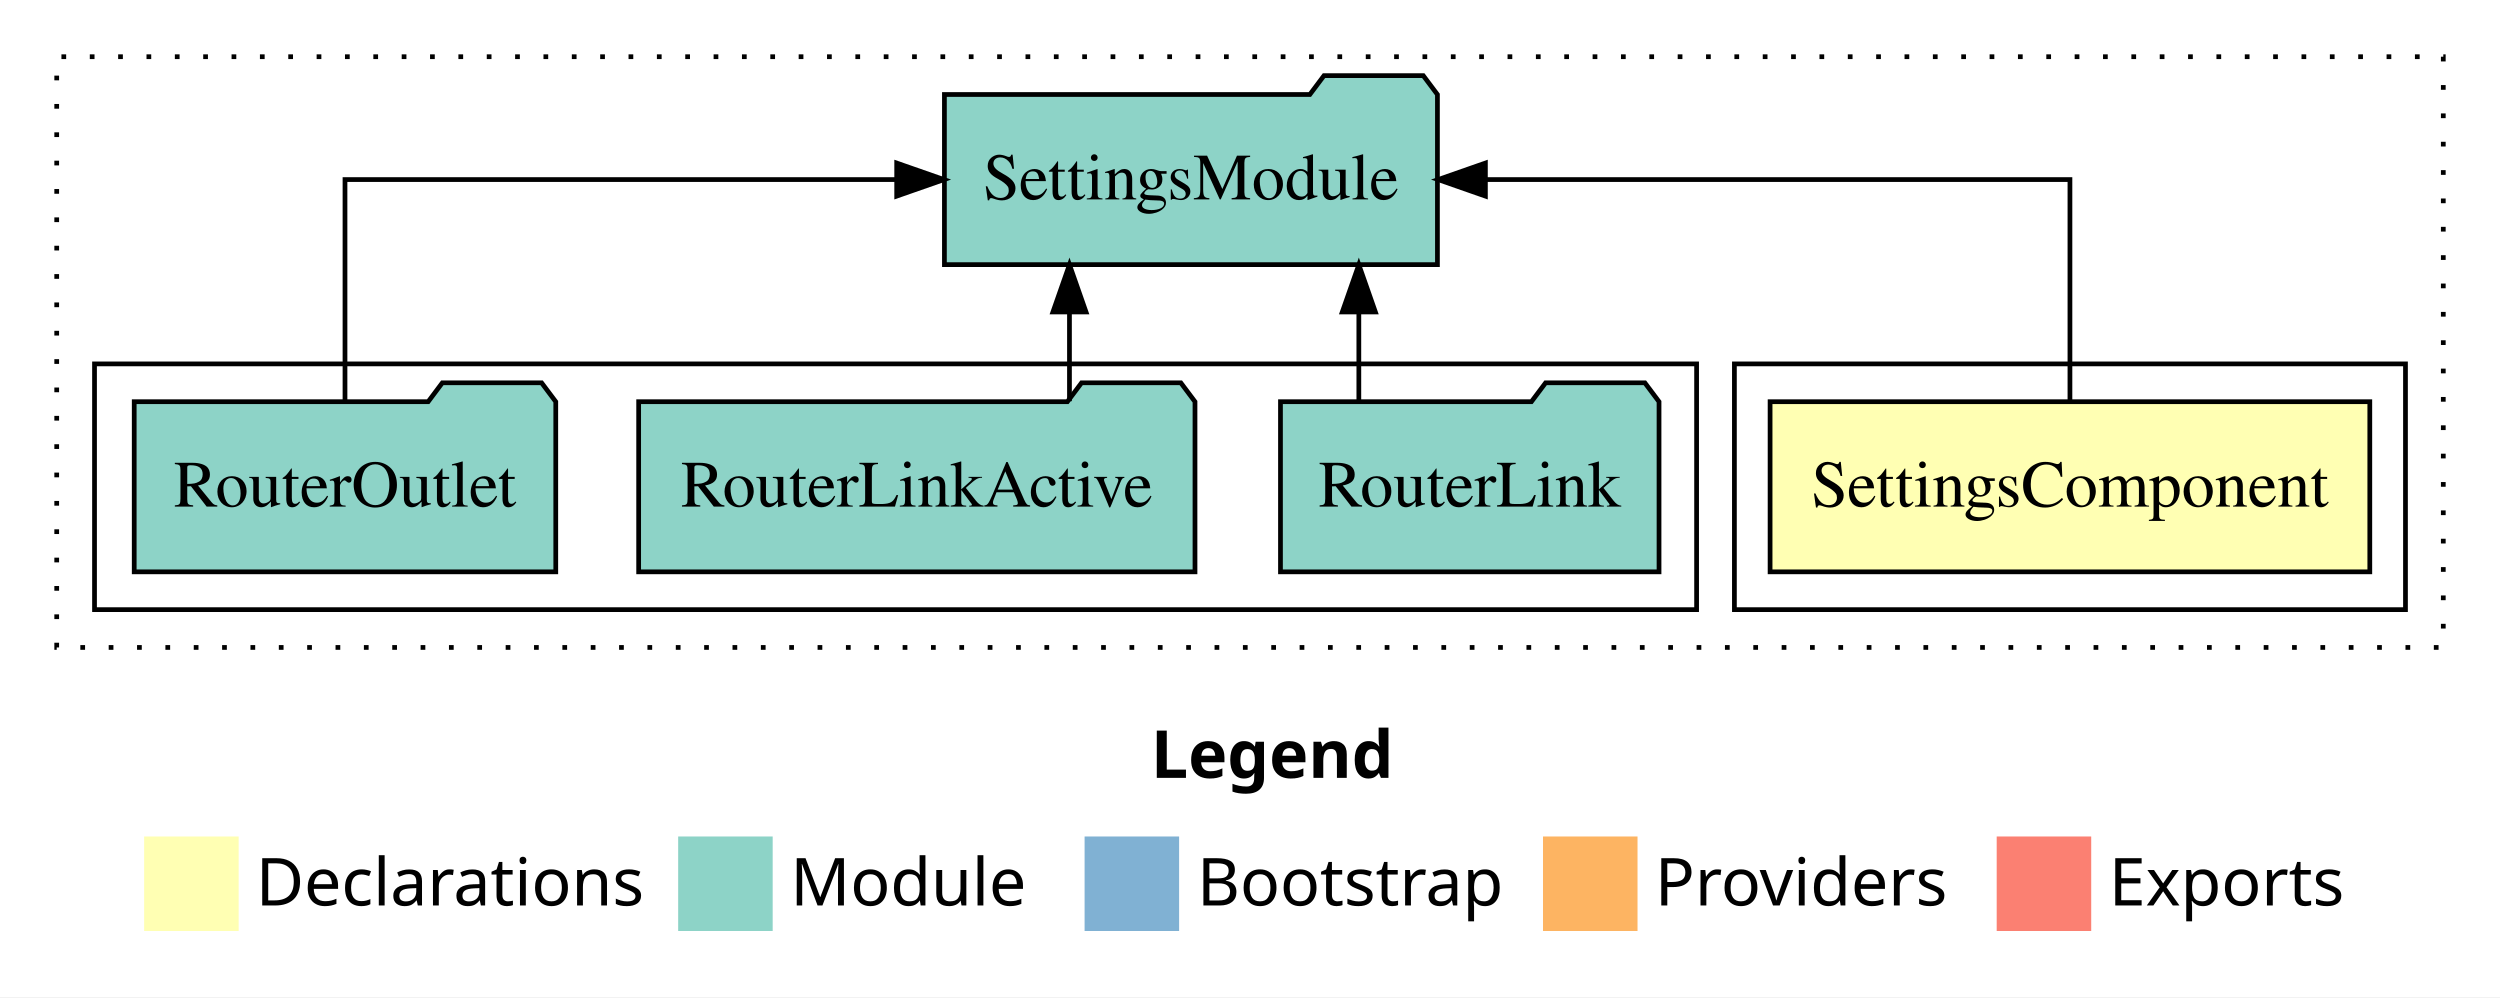
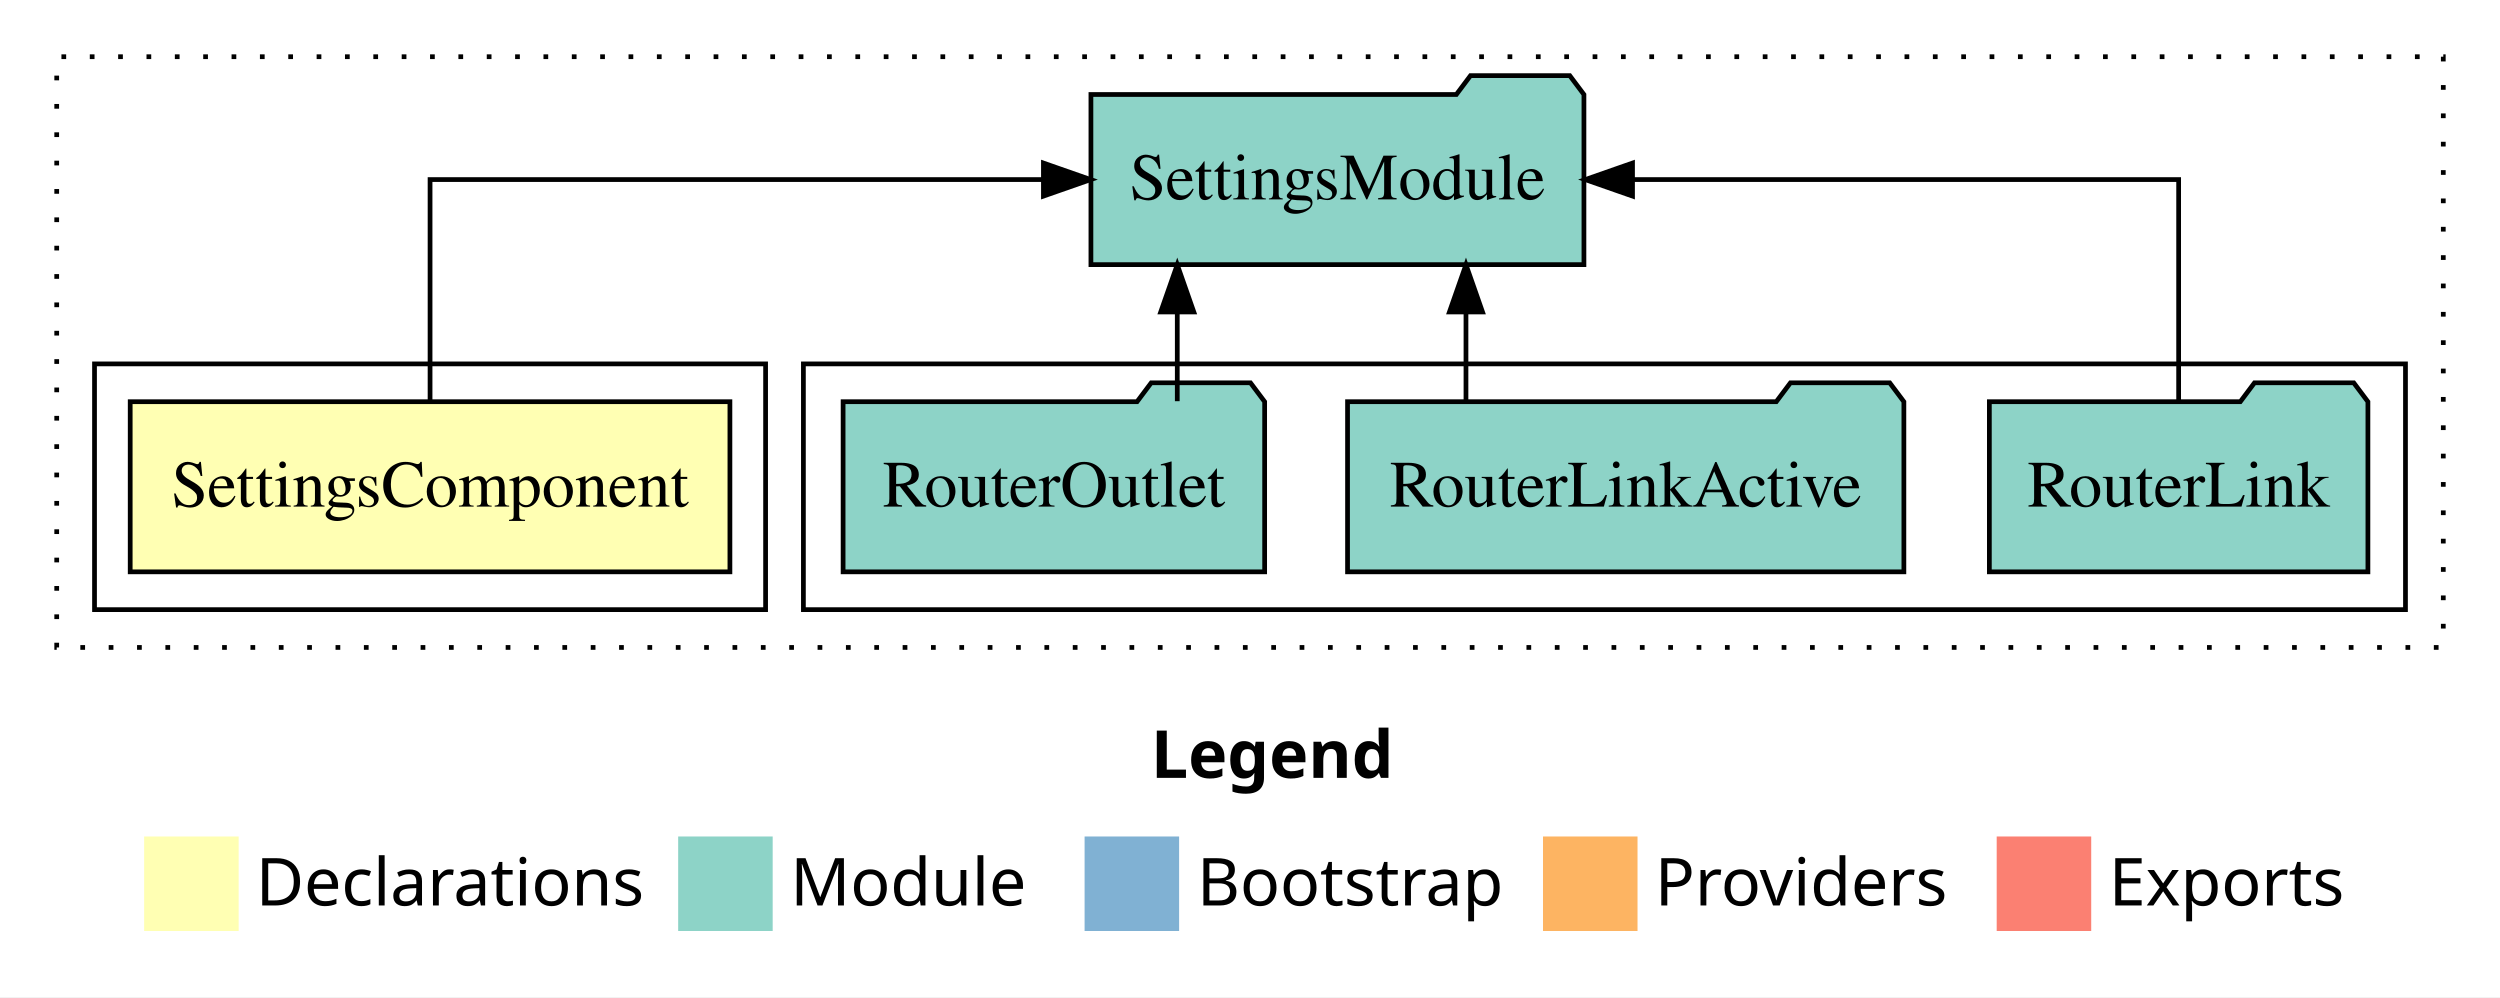
<svg xmlns="http://www.w3.org/2000/svg" width="529pt" height="211pt" viewBox="0.00 0.00 529.00 211.00">
  <g id="graph0" class="graph" transform="scale(1 1) rotate(0) translate(4 207)">
    <polygon fill="white" stroke="transparent" points="-4,4 -4,-207 525,-207 525,4 -4,4" />
    <text text-anchor="start" x="239.51" y="-42.4" font-family="Times-12" font-weight="bold" font-size="14.00">Legend</text>
    <polygon fill="#ffffb3" stroke="transparent" points="26.5,-10 26.5,-30 46.5,-30 46.5,-10 26.5,-10" />
    <text text-anchor="start" x="50.13" y="-15.4" font-family="Times-12" font-size="14.00">  Declarations</text>
    <polygon fill="#8dd3c7" stroke="transparent" points="139.5,-10 139.5,-30 159.5,-30 159.5,-10 139.5,-10" />
    <text text-anchor="start" x="163.23" y="-15.4" font-family="Times-12" font-size="14.00">  Module</text>
    <polygon fill="#80b1d3" stroke="transparent" points="225.5,-10 225.5,-30 245.5,-30 245.5,-10 225.5,-10" />
    <text text-anchor="start" x="249.28" y="-15.4" font-family="Times-12" font-size="14.00">  Bootstrap</text>
    <polygon fill="#fdb462" stroke="transparent" points="322.5,-10 322.5,-30 342.5,-30 342.5,-10 322.5,-10" />
    <text text-anchor="start" x="346.17" y="-15.4" font-family="Times-12" font-size="14.00">  Providers</text>
    <polygon fill="#fb8072" stroke="transparent" points="418.5,-10 418.5,-30 438.5,-30 438.5,-10 418.5,-10" />
    <text text-anchor="start" x="442.23" y="-15.4" font-family="Times-12" font-size="14.00">  Exports</text>
    <g id="clust1" class="cluster">
      <polygon fill="none" stroke="black" stroke-dasharray="1,5" points="8,-70 8,-195 513,-195 513,-70 8,-70" />
    </g>
+     <g id="clust4" class="cluster">
+       <polygon fill="none" stroke="black" points="166,-78 166,-130 505,-130 505,-78 166,-78" />
+     </g>
    <g id="clust2" class="cluster">
-       <polygon fill="none" stroke="black" points="363,-78 363,-130 505,-130 505,-78 363,-78" />
-     </g>
-     <g id="clust4" class="cluster">
-       <polygon fill="none" stroke="black" points="16,-78 16,-130 355,-130 355,-78 16,-78" />
+       <polygon fill="none" stroke="black" points="16,-78 16,-130 158,-130 158,-78 16,-78" />
    </g>
    <g id="node1" class="node">
-       <polygon fill="#ffffb3" stroke="black" points="497.45,-122 370.55,-122 370.55,-86 497.45,-86 497.45,-122" />
-       <text text-anchor="middle" x="434" y="-99.8" font-family="Times,serif" font-size="14.00">SettingsComponent</text>
+       <polygon fill="#ffffb3" stroke="black" points="150.45,-122 23.55,-122 23.55,-86 150.45,-86 150.45,-122" />
+       <text text-anchor="middle" x="87" y="-99.8" font-family="Times,serif" font-size="14.00">SettingsComponent</text>
    </g>
    <g id="node2" class="node">
-       <polygon fill="#8dd3c7" stroke="black" points="300.16,-187 297.16,-191 276.16,-191 273.16,-187 195.84,-187 195.84,-151 300.16,-151 300.16,-187" />
-       <text text-anchor="middle" x="248" y="-164.8" font-family="Times,serif" font-size="14.00">SettingsModule</text>
+       <polygon fill="#8dd3c7" stroke="black" points="331.16,-187 328.16,-191 307.16,-191 304.16,-187 226.84,-187 226.84,-151 331.16,-151 331.16,-187" />
+       <text text-anchor="middle" x="279" y="-164.8" font-family="Times,serif" font-size="14.00">SettingsModule</text>
    </g>
    <g id="edge1" class="edge">
-       <path fill="none" stroke="black" d="M434,-122.11C434,-141.34 434,-169 434,-169 434,-169 310.31,-169 310.31,-169" />
-       <polygon fill="black" stroke="black" points="310.31,-165.5 300.31,-169 310.31,-172.5 310.31,-165.5" />
+       <path fill="none" stroke="black" d="M87,-122.11C87,-141.34 87,-169 87,-169 87,-169 216.79,-169 216.79,-169" />
+       <polygon fill="black" stroke="black" points="216.79,-172.5 226.79,-169 216.79,-165.5 216.79,-172.5" />
    </g>
    <g id="node3" class="node">
-       <polygon fill="#8dd3c7" stroke="black" points="347.05,-122 344.05,-126 323.05,-126 320.05,-122 266.95,-122 266.95,-86 347.05,-86 347.05,-122" />
-       <text text-anchor="middle" x="307" y="-99.8" font-family="Times,serif" font-size="14.00">RouterLink</text>
+       <polygon fill="#8dd3c7" stroke="black" points="497.05,-122 494.05,-126 473.05,-126 470.05,-122 416.95,-122 416.95,-86 497.05,-86 497.05,-122" />
+       <text text-anchor="middle" x="457" y="-99.8" font-family="Times,serif" font-size="14.00">RouterLink</text>
    </g>
    <g id="edge2" class="edge">
-       <path fill="none" stroke="black" d="M283.53,-122.11C283.53,-122.11 283.53,-140.99 283.53,-140.99" />
-       <polygon fill="black" stroke="black" points="280.03,-140.99 283.53,-150.99 287.03,-140.99 280.03,-140.99" />
+       <path fill="none" stroke="black" d="M457,-122.11C457,-141.34 457,-169 457,-169 457,-169 341.44,-169 341.44,-169" />
+       <polygon fill="black" stroke="black" points="341.44,-165.5 331.44,-169 341.44,-172.5 341.44,-165.5" />
    </g>
    <g id="node4" class="node">
-       <polygon fill="#8dd3c7" stroke="black" points="248.86,-122 245.86,-126 224.86,-126 221.86,-122 131.14,-122 131.14,-86 248.86,-86 248.86,-122" />
-       <text text-anchor="middle" x="190" y="-99.8" font-family="Times,serif" font-size="14.00">RouterLinkActive</text>
+       <polygon fill="#8dd3c7" stroke="black" points="398.86,-122 395.86,-126 374.86,-126 371.86,-122 281.14,-122 281.14,-86 398.86,-86 398.86,-122" />
+       <text text-anchor="middle" x="340" y="-99.8" font-family="Times,serif" font-size="14.00">RouterLinkActive</text>
    </g>
    <g id="edge3" class="edge">
-       <path fill="none" stroke="black" d="M222.3,-122.11C222.3,-122.11 222.3,-140.99 222.3,-140.99" />
-       <polygon fill="black" stroke="black" points="218.8,-140.99 222.3,-150.99 225.8,-140.99 218.8,-140.99" />
+       <path fill="none" stroke="black" d="M306.2,-122.11C306.2,-122.11 306.2,-140.99 306.2,-140.99" />
+       <polygon fill="black" stroke="black" points="302.7,-140.99 306.2,-150.99 309.7,-140.99 302.7,-140.99" />
    </g>
    <g id="node5" class="node">
-       <polygon fill="#8dd3c7" stroke="black" points="113.6,-122 110.6,-126 89.6,-126 86.6,-122 24.4,-122 24.4,-86 113.6,-86 113.6,-122" />
-       <text text-anchor="middle" x="69" y="-99.8" font-family="Times,serif" font-size="14.00">RouterOutlet</text>
+       <polygon fill="#8dd3c7" stroke="black" points="263.6,-122 260.6,-126 239.6,-126 236.6,-122 174.4,-122 174.4,-86 263.6,-86 263.6,-122" />
+       <text text-anchor="middle" x="219" y="-99.8" font-family="Times,serif" font-size="14.00">RouterOutlet</text>
    </g>
    <g id="edge4" class="edge">
-       <path fill="none" stroke="black" d="M69,-122.11C69,-141.34 69,-169 69,-169 69,-169 185.74,-169 185.74,-169" />
-       <polygon fill="black" stroke="black" points="185.74,-172.5 195.74,-169 185.74,-165.5 185.74,-172.5" />
+       <path fill="none" stroke="black" d="M245.11,-122.11C245.11,-122.11 245.11,-140.99 245.11,-140.99" />
+       <polygon fill="black" stroke="black" points="241.61,-140.99 245.11,-150.99 248.61,-140.99 241.61,-140.99" />
    </g>
  </g>
</svg>
